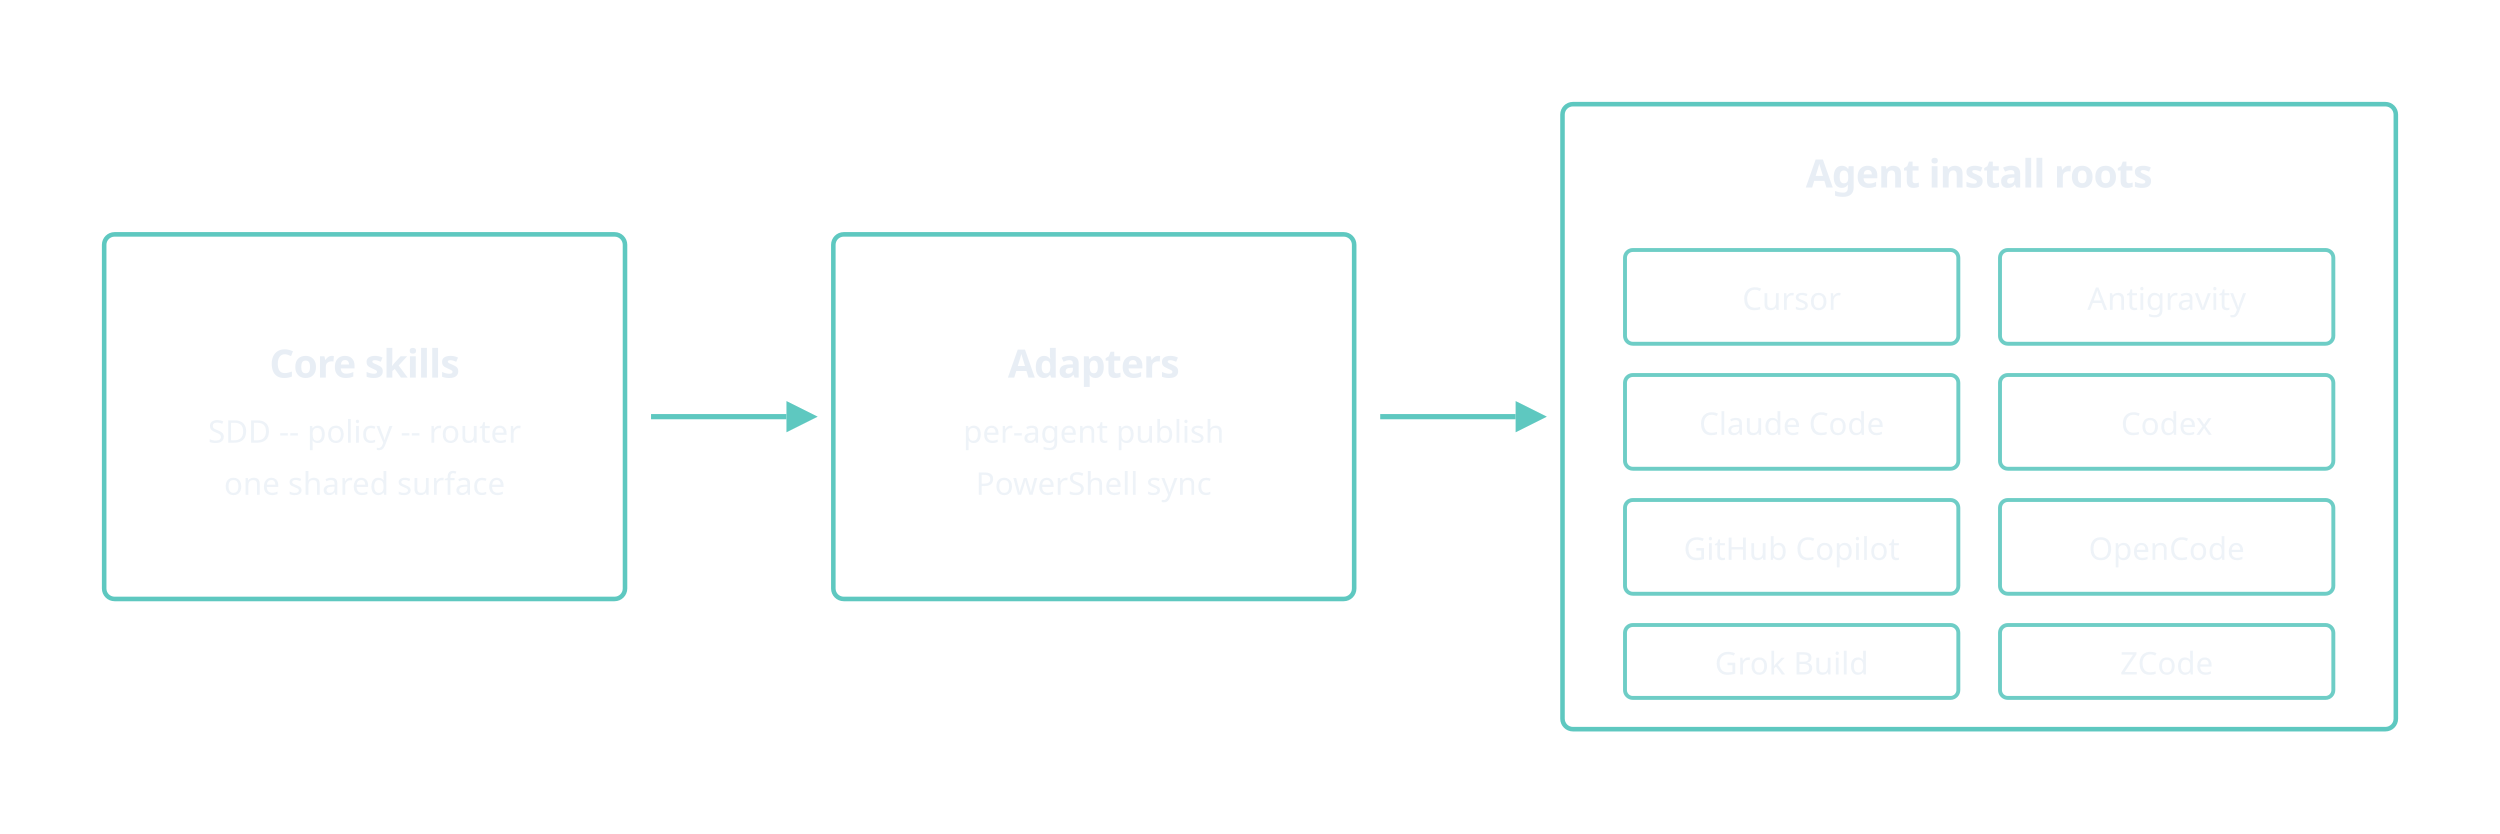
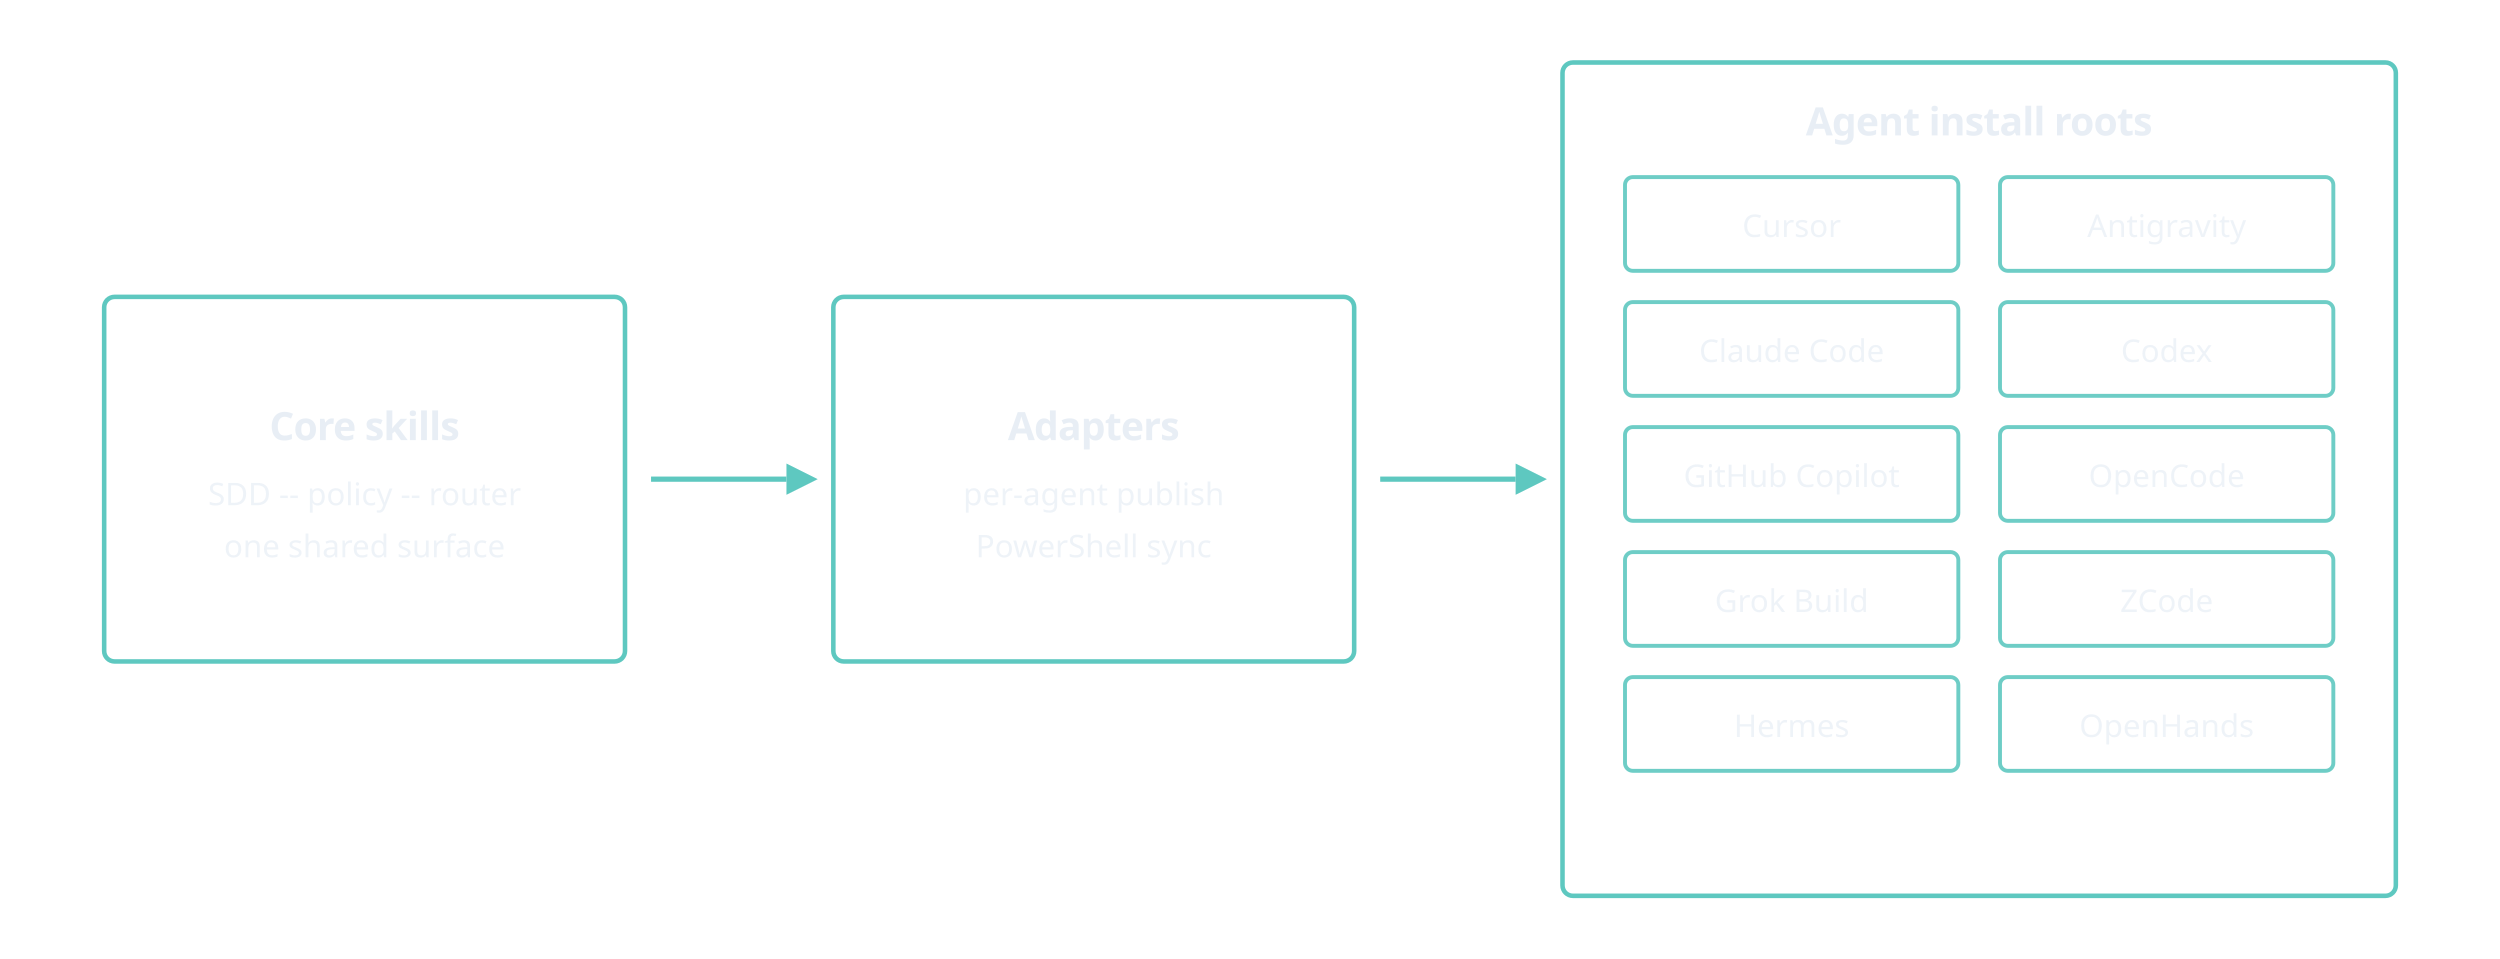
- <svg xmlns="http://www.w3.org/2000/svg" viewBox="0 0 960 320" role="img" aria-labelledby="diagram-title diagram-desc">
+ <svg xmlns="http://www.w3.org/2000/svg" viewBox="0 0 960 368" role="img" aria-labelledby="diagram-title diagram-desc">
  <style type="text/css">
    /* Hex teal --accent: img-sourced SVG cannot inherit page CSS currentColor */
    /* Avoid CSS url references: GitHub SVG sanitizer treats them as invalid image source */
    .box { fill: none; stroke: #5ec8c0; stroke-width: 1.75; }
    .label { fill: #e8eef5; font-family: Sora, "Atkinson Hyperlegible", ui-sans-serif, system-ui, sans-serif; font-size: 15px; font-weight: 600; letter-spacing: -0.02em; }
    .sub { fill: #e8eef5; opacity: 0.72; font-family: Sora, "Atkinson Hyperlegible", ui-sans-serif, system-ui, sans-serif; font-size: 12px; }
    .flow { stroke: #5ec8c0; stroke-width: 2; fill: none; }
    .arrow { fill: #5ec8c0; stroke: none; }
    .node { fill: none; stroke: #5ec8c0; stroke-width: 1.5; opacity: 0.9; }
  </style>
-   <rect class="box" x="40" y="90" width="200" height="140" rx="4" />
-   <text class="label" x="140" y="145" text-anchor="middle">Core skills</text>
-   <text class="sub" x="140" y="170" text-anchor="middle">SDD -- policy -- router</text>
-   <text class="sub" x="140" y="190" text-anchor="middle">one shared surface</text>
-   <path class="flow" d="M 250 160 H 302" />
-   <polygon class="arrow" points="302,154 314,160 302,166" />
-   <rect class="box" x="320" y="90" width="200" height="140" rx="4" />
-   <text class="label" x="420" y="145" text-anchor="middle">Adapters</text>
-   <text class="sub" x="420" y="170" text-anchor="middle">per-agent publish</text>
-   <text class="sub" x="420" y="190" text-anchor="middle">PowerShell sync</text>
-   <path class="flow" d="M 530 160 H 582" />
-   <polygon class="arrow" points="582,154 594,160 582,166" />
-   <rect class="box" x="600" y="40" width="320" height="240" rx="4" />
-   <text class="label" x="760" y="72" text-anchor="middle">Agent install roots</text>
-   <rect class="node" x="624" y="96" width="128" height="36" rx="3" />
-   <text class="sub" x="688" y="119" text-anchor="middle">Cursor</text>
-   <rect class="node" x="768" y="96" width="128" height="36" rx="3" />
-   <text class="sub" x="832" y="119" text-anchor="middle">Antigravity</text>
-   <rect class="node" x="624" y="144" width="128" height="36" rx="3" />
-   <text class="sub" x="688" y="167" text-anchor="middle">Claude Code</text>
-   <rect class="node" x="768" y="144" width="128" height="36" rx="3" />
-   <text class="sub" x="832" y="167" text-anchor="middle">Codex</text>
-   <rect class="node" x="624" y="192" width="128" height="36" rx="3" />
-   <text class="sub" x="688" y="215" text-anchor="middle">GitHub Copilot</text>
-   <rect class="node" x="768" y="192" width="128" height="36" rx="3" />
-   <text class="sub" x="832" y="215" text-anchor="middle">OpenCode</text>
-   <rect class="node" x="624" y="240" width="128" height="28" rx="3" />
-   <text class="sub" x="688" y="259" text-anchor="middle">Grok Build</text>
-   <rect class="node" x="768" y="240" width="128" height="28" rx="3" />
-   <text class="sub" x="832" y="259" text-anchor="middle">ZCode</text>
+   <rect class="box" x="40" y="114" width="200" height="140" rx="4" />
+   <text class="label" x="140" y="169" text-anchor="middle">Core skills</text>
+   <text class="sub" x="140" y="194" text-anchor="middle">SDD -- policy -- router</text>
+   <text class="sub" x="140" y="214" text-anchor="middle">one shared surface</text>
+   <path class="flow" d="M 250 184 H 302" />
+   <polygon class="arrow" points="302,178 314,184 302,190" />
+   <rect class="box" x="320" y="114" width="200" height="140" rx="4" />
+   <text class="label" x="420" y="169" text-anchor="middle">Adapters</text>
+   <text class="sub" x="420" y="194" text-anchor="middle">per-agent publish</text>
+   <text class="sub" x="420" y="214" text-anchor="middle">PowerShell sync</text>
+   <path class="flow" d="M 530 184 H 582" />
+   <polygon class="arrow" points="582,178 594,184 582,190" />
+   <rect class="box" x="600" y="24" width="320" height="320" rx="4" />
+   <text class="label" x="760" y="52" text-anchor="middle">Agent install roots</text>
+   <rect class="node" x="624" y="68" width="128" height="36" rx="3" />
+   <text class="sub" x="688" y="91" text-anchor="middle">Cursor</text>
+   <rect class="node" x="768" y="68" width="128" height="36" rx="3" />
+   <text class="sub" x="832" y="91" text-anchor="middle">Antigravity</text>
+   <rect class="node" x="624" y="116" width="128" height="36" rx="3" />
+   <text class="sub" x="688" y="139" text-anchor="middle">Claude Code</text>
+   <rect class="node" x="768" y="116" width="128" height="36" rx="3" />
+   <text class="sub" x="832" y="139" text-anchor="middle">Codex</text>
+   <rect class="node" x="624" y="164" width="128" height="36" rx="3" />
+   <text class="sub" x="688" y="187" text-anchor="middle">GitHub Copilot</text>
+   <rect class="node" x="768" y="164" width="128" height="36" rx="3" />
+   <text class="sub" x="832" y="187" text-anchor="middle">OpenCode</text>
+   <rect class="node" x="624" y="212" width="128" height="36" rx="3" />
+   <text class="sub" x="688" y="235" text-anchor="middle">Grok Build</text>
+   <rect class="node" x="768" y="212" width="128" height="36" rx="3" />
+   <text class="sub" x="832" y="235" text-anchor="middle">ZCode</text>
+   <rect class="node" x="624" y="260" width="128" height="36" rx="3" />
+   <text class="sub" x="688" y="283" text-anchor="middle">Hermes</text>
+   <rect class="node" x="768" y="260" width="128" height="36" rx="3" />
+   <text class="sub" x="832" y="283" text-anchor="middle">OpenHands</text>
</svg>
